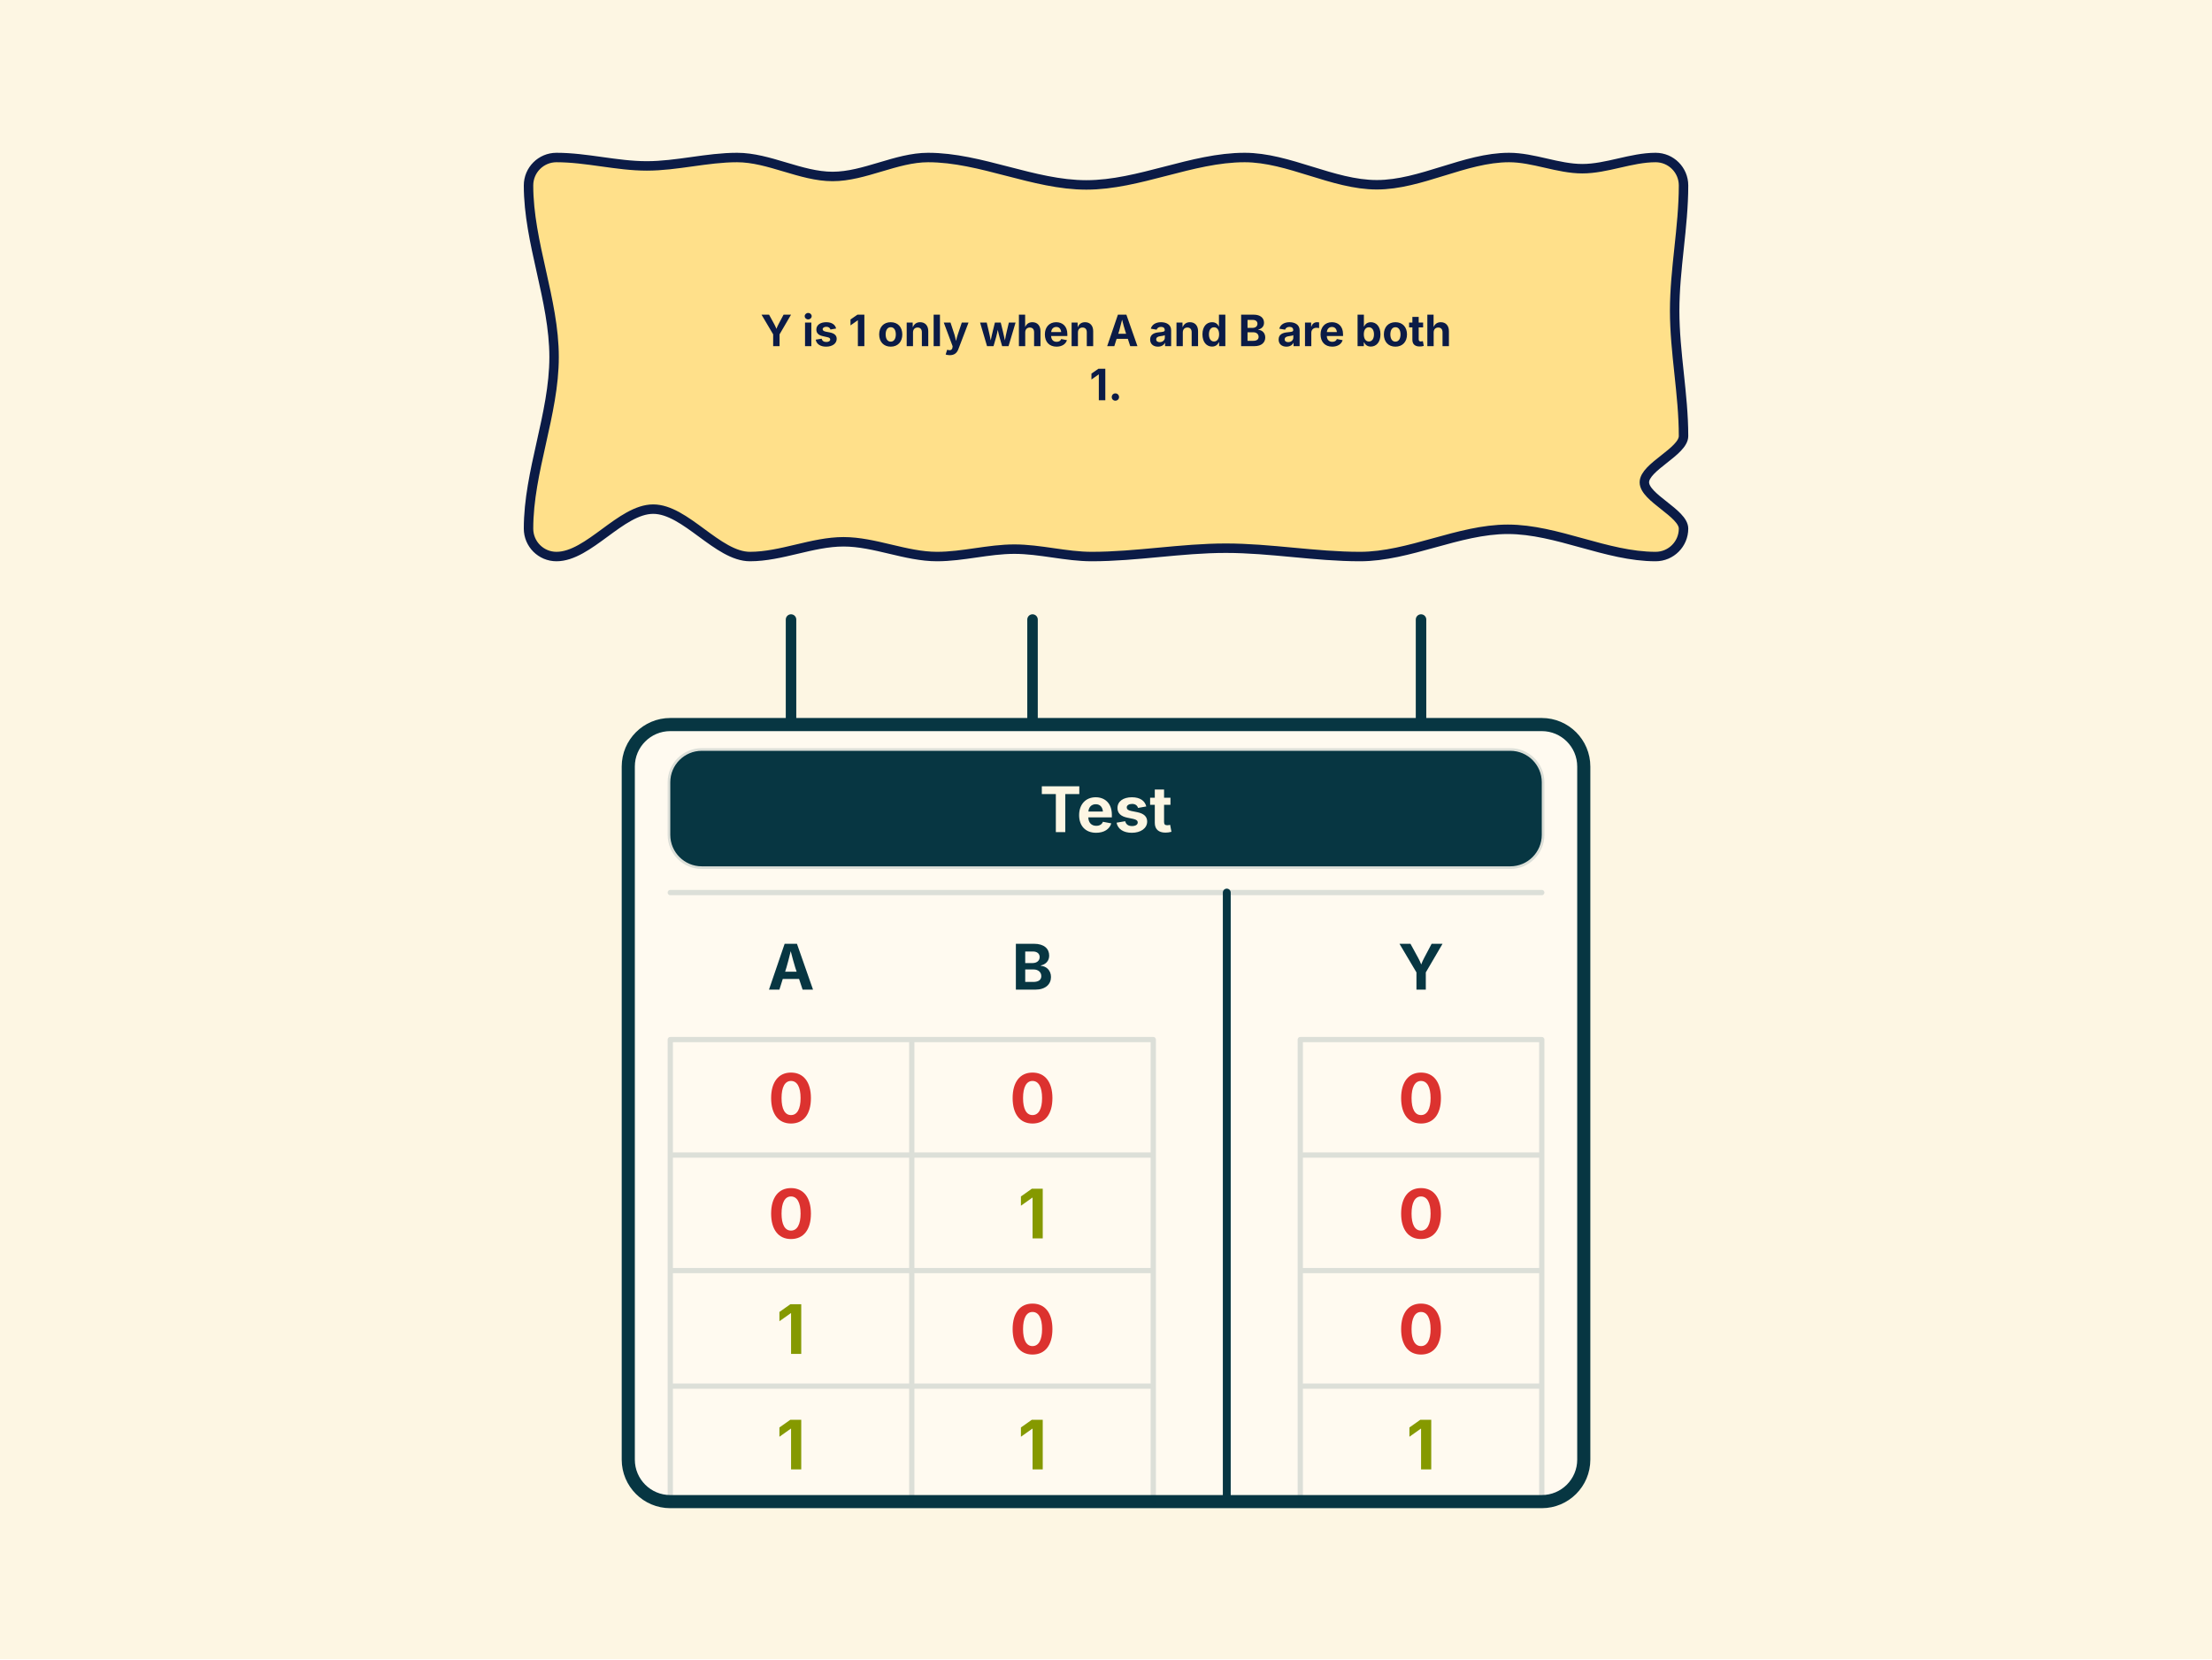
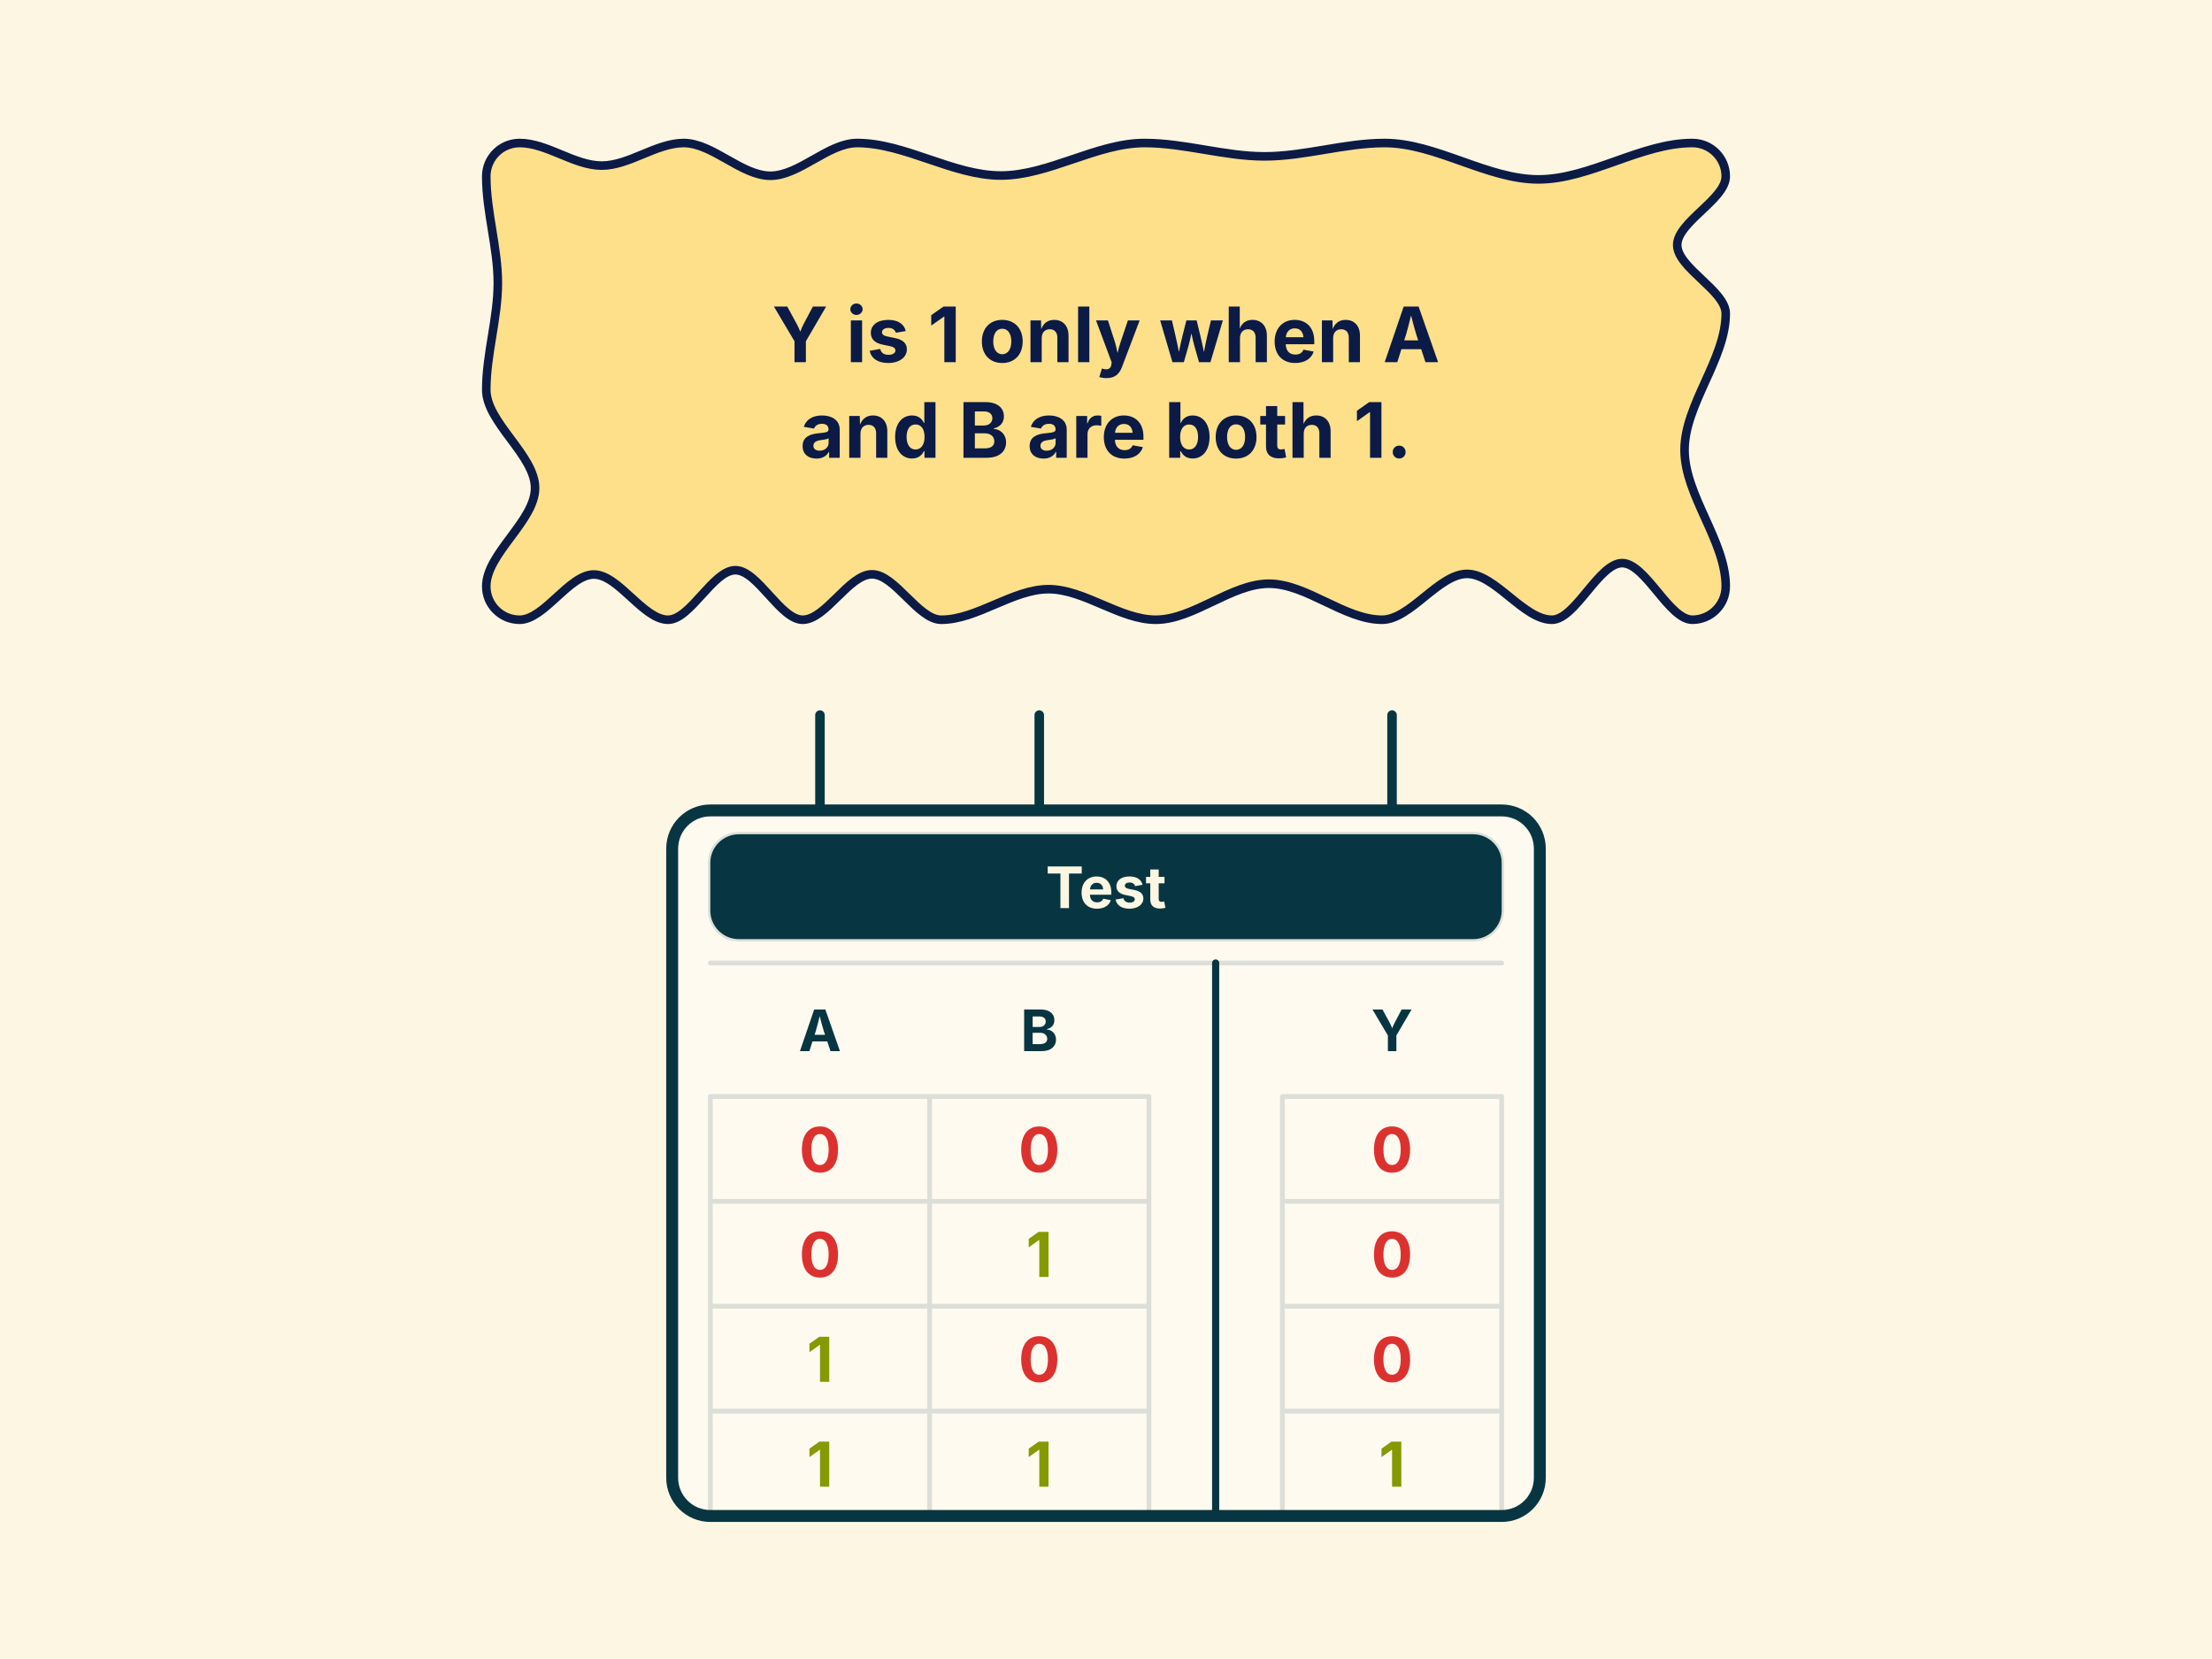
- <svg xmlns="http://www.w3.org/2000/svg" viewBox="-119.67 -138 421.33 316" width="421.33" height="316" font-family="Inter, 'Segoe UI', system-ui, -apple-system, sans-serif" stroke-linejoin="round" stroke-linecap="round">
-   <rect x="-119.67" y="-138" width="421.33" height="316" fill="#fdf6e3" />
+ <svg xmlns="http://www.w3.org/2000/svg" viewBox="-141 -170 464 348" width="464" height="348" font-family="Inter, 'Segoe UI', system-ui, -apple-system, sans-serif" stroke-linejoin="round" stroke-linecap="round">
+   <rect x="-141" y="-170" width="464" height="348" fill="#fdf6e3" />
  <g transform="matrix(1 0 0 1 0 0)">
    <path d="M8 0H174A8 8 0 0 1 182 8V140A8 8 0 0 1 174 148H8A8 8 0 0 1 0 140V8A8 8 0 0 1 8 0Z" fill="#fffaf0" stroke="#073642" stroke-width="2.5" />
    <path d="M31 0V-20M77 0V-20M151 0V-20" fill="none" stroke="#073642" stroke-width="2" />
    <text x="31" y="71" font-size="13" font-weight="700" fill="#dc322f" text-anchor="middle" dominant-baseline="middle">0</text>
    <text x="77" y="71" font-size="13" font-weight="700" fill="#dc322f" text-anchor="middle" dominant-baseline="middle">0</text>
    <text x="151" y="71" font-size="13" font-weight="700" fill="#dc322f" text-anchor="middle" dominant-baseline="middle">0</text>
    <text x="31" y="93" font-size="13" font-weight="700" fill="#dc322f" text-anchor="middle" dominant-baseline="middle">0</text>
    <text x="77" y="93" font-size="13" font-weight="700" fill="#859900" text-anchor="middle" dominant-baseline="middle">1</text>
    <text x="151" y="93" font-size="13" font-weight="700" fill="#dc322f" text-anchor="middle" dominant-baseline="middle">0</text>
    <text x="31" y="115" font-size="13" font-weight="700" fill="#859900" text-anchor="middle" dominant-baseline="middle">1</text>
    <text x="77" y="115" font-size="13" font-weight="700" fill="#dc322f" text-anchor="middle" dominant-baseline="middle">0</text>
    <text x="151" y="115" font-size="13" font-weight="700" fill="#dc322f" text-anchor="middle" dominant-baseline="middle">0</text>
    <text x="31" y="137" font-size="13" font-weight="700" fill="#859900" text-anchor="middle" dominant-baseline="middle">1</text>
    <text x="77" y="137" font-size="13" font-weight="700" fill="#859900" text-anchor="middle" dominant-baseline="middle">1</text>
    <text x="151" y="137" font-size="13" font-weight="700" fill="#859900" text-anchor="middle" dominant-baseline="middle">1</text>
    <path d="M8 32H174M8 60H100M8 82H100M8 104H100M8 126H100M8 60V148M100 60V148M128 60H174M128 82H174M128 104H174M128 126H174M128 60V148M174 60V148M54 60V148M114 32V148" fill="none" stroke="rgba(7,54,66,0.14)" stroke-width="1" />
    <path d="M114 32V148" fill="none" stroke="#073642" stroke-width="1.5" />
    <text x="31" y="46" font-size="12" font-weight="700" fill="#073642" text-anchor="middle" dominant-baseline="middle">A</text>
    <text x="77" y="46" font-size="12" font-weight="700" fill="#073642" text-anchor="middle" dominant-baseline="middle">B</text>
    <text x="151" y="46" font-size="12" font-weight="700" fill="#073642" text-anchor="middle" dominant-baseline="middle">Y</text>
    <path d="M14 5H168A6 6 0 0 1 174 11V21A6 6 0 0 1 168 27H14A6 6 0 0 1 8 21V11A6 6 0 0 1 14 5Z" fill="#073642" stroke="rgba(7,54,66,0.14)" stroke-width="1" />
    <text x="91" y="16" font-size="12" font-weight="700" fill="#fdf6e3" text-anchor="middle" dominant-baseline="middle">Test</text>
  </g>
-   <g transform="matrix(1 0 0 1 -19 -108)">
-     <path d="M5.32 0C11.06 0 16.79 1.6 22.53 1.6C28.26 1.6 34 0 39.73 0C45.8 0 51.86 3.61 57.92 3.61C63.98 3.61 70.04 0 76.11 0C86.15 0 96.2 5.22 106.25 5.22C116.3 5.22 126.35 0 136.4 0C144.8 0 153.19 5.19 161.58 5.19C169.98 5.19 178.37 0 186.77 0C191.42 0 196.07 2.13 200.72 2.13C205.38 2.13 210.03 0 214.68 0C217.62 0 220 2.38 220 5.32C220 13.27 218.31 21.23 218.31 29.18C218.31 37.14 220 45.09 220 53.05C220 55.99 212.54 58.93 212.54 61.86C212.54 64.8 220 67.74 220 70.68C220 73.62 217.62 76 214.68 76C205.3 76 195.91 70.81 186.53 70.81C177.14 70.81 167.76 76 158.37 76C149.86 76 141.34 74.41 132.82 74.41C124.3 74.41 115.79 76 107.27 76C102.36 76 97.45 74.59 92.54 74.59C87.63 74.59 82.72 76 77.81 76C71.87 76 65.94 73.19 60 73.19C54.06 73.19 48.12 76 42.18 76C36.04 76 29.9 66.97 23.75 66.97C17.61 66.97 11.46 76 5.32 76C2.38 76 0 73.62 0 70.68C0 59.79 4.87 48.89 4.87 38C4.87 27.11 0 16.21 0 5.32C0 2.38 2.38 0 5.32 0Z" fill="#ffe08a" stroke="#0b1b46" stroke-width="1.8" />
-     <text x="110" y="32.848" font-size="8.243" font-weight="700" fill="#0b1b46" text-anchor="middle" dominant-baseline="middle">Y is 1 only when A and B are both</text>
-     <text x="110" y="43.152" font-size="8.243" font-weight="700" fill="#0b1b46" text-anchor="middle" dominant-baseline="middle">1.</text>
+   <g transform="matrix(1 0 0 1 -39 -140)">
+     <path d="M7 0C12.74 0 18.47 4.74 24.21 4.74C29.94 4.74 35.68 0 41.41 0C47.48 0 53.54 6.87 59.6 6.87C65.66 6.87 71.72 0 77.79 0C87.83 0 97.88 6.82 107.93 6.82C117.98 6.82 128.03 0 138.08 0C146.48 0 154.87 2.8 163.26 2.8C171.66 2.8 180.05 0 188.45 0C199.2 0 209.96 7.63 220.72 7.63C231.48 7.63 242.24 0 253 0C256.87 0 260 3.13 260 7C260 11.8 249.82 16.59 249.82 21.39C249.82 26.19 260 30.98 260 35.78C260 45.32 251.36 54.85 251.36 64.39C251.36 73.93 260 83.46 260 93C260 96.87 256.87 100 253 100C248.09 100 243.18 88.12 238.27 88.12C233.36 88.12 228.45 100 223.54 100C217.6 100 211.67 90.38 205.73 90.38C199.79 90.38 193.85 100 187.91 100C180 100 172.09 92.44 164.18 92.44C156.26 92.44 148.35 100 140.44 100C132.94 100 125.44 93.59 117.94 93.59C110.44 93.59 102.94 100 95.44 100C90.59 100 85.75 90.47 80.91 90.47C76.07 90.47 71.22 100 66.38 100C61.67 100 56.96 89.61 52.26 89.61C47.55 89.61 42.84 100 38.13 100C32.94 100 27.75 90.51 22.57 90.51C17.38 90.51 12.19 100 7 100C3.13 100 0 96.87 0 93C0 86.12 10.24 79.25 10.24 72.37C10.24 65.5 0 58.62 0 51.75C0 44.29 2.43 36.83 2.43 29.37C2.43 21.92 0 14.46 0 7C0 3.13 3.13 0 7 0Z" fill="#ffe08a" stroke="#0b1b46" stroke-width="1.8" />
+     <text x="130" y="39.975" font-size="16.04" font-weight="700" fill="#0b1b46" text-anchor="middle" dominant-baseline="middle">Y is 1 only when A</text>
+     <text x="130" y="60.025" font-size="16.04" font-weight="700" fill="#0b1b46" text-anchor="middle" dominant-baseline="middle">and B are both 1.</text>
  </g>
</svg>
